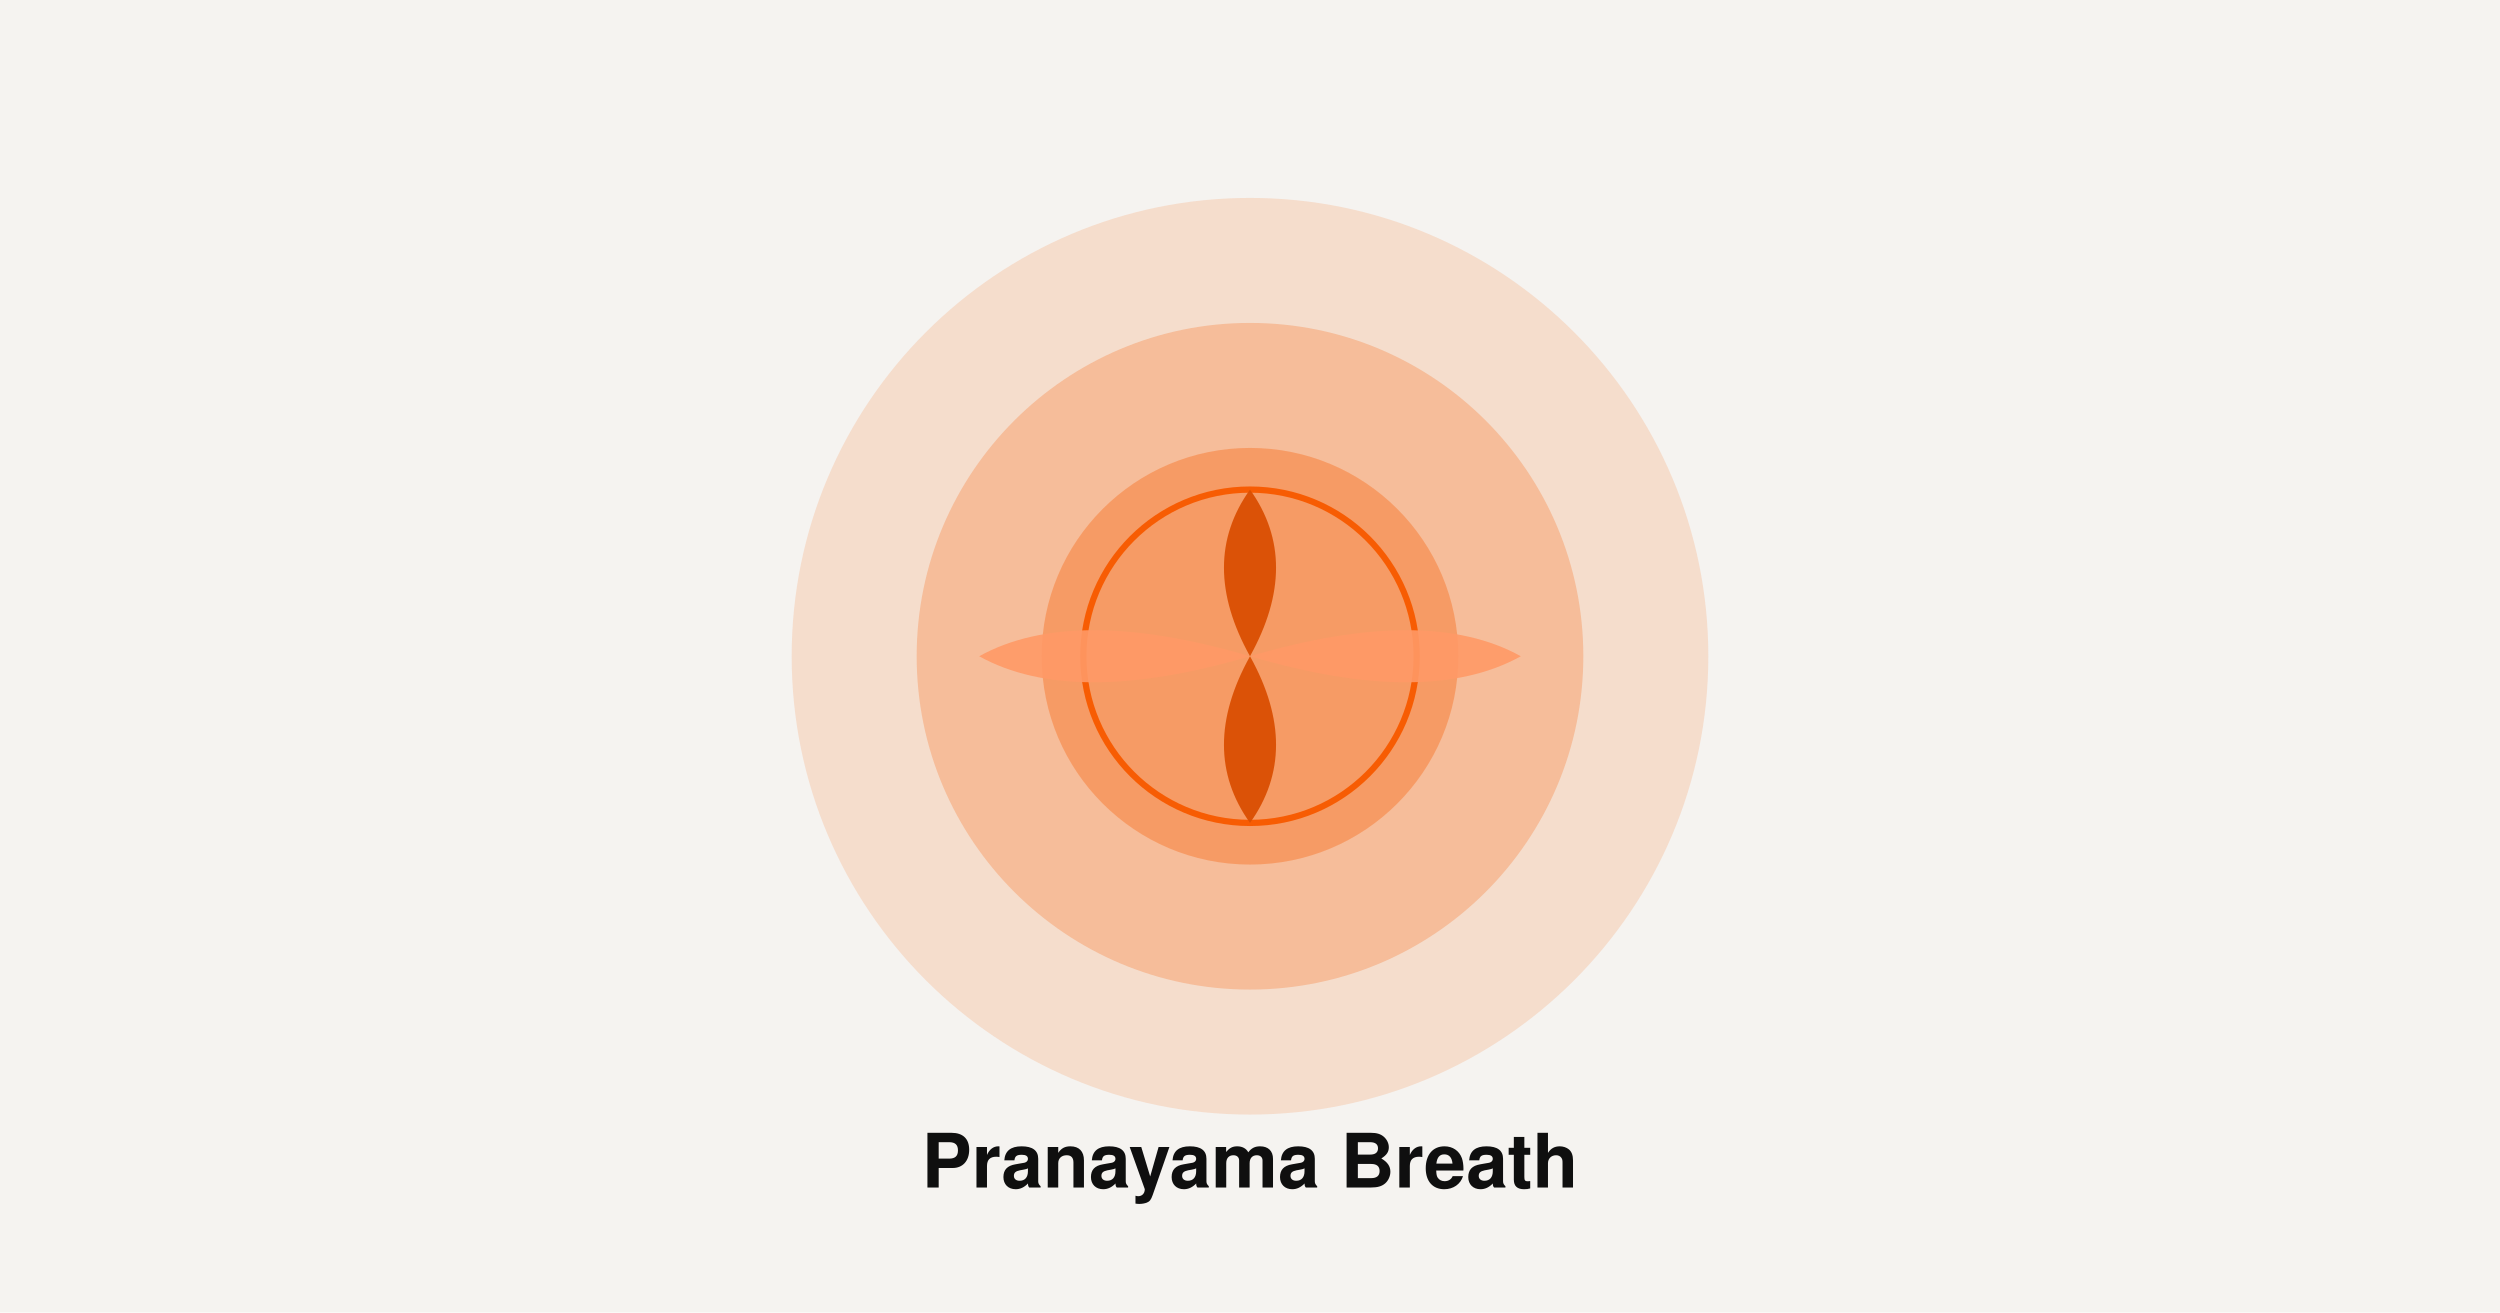
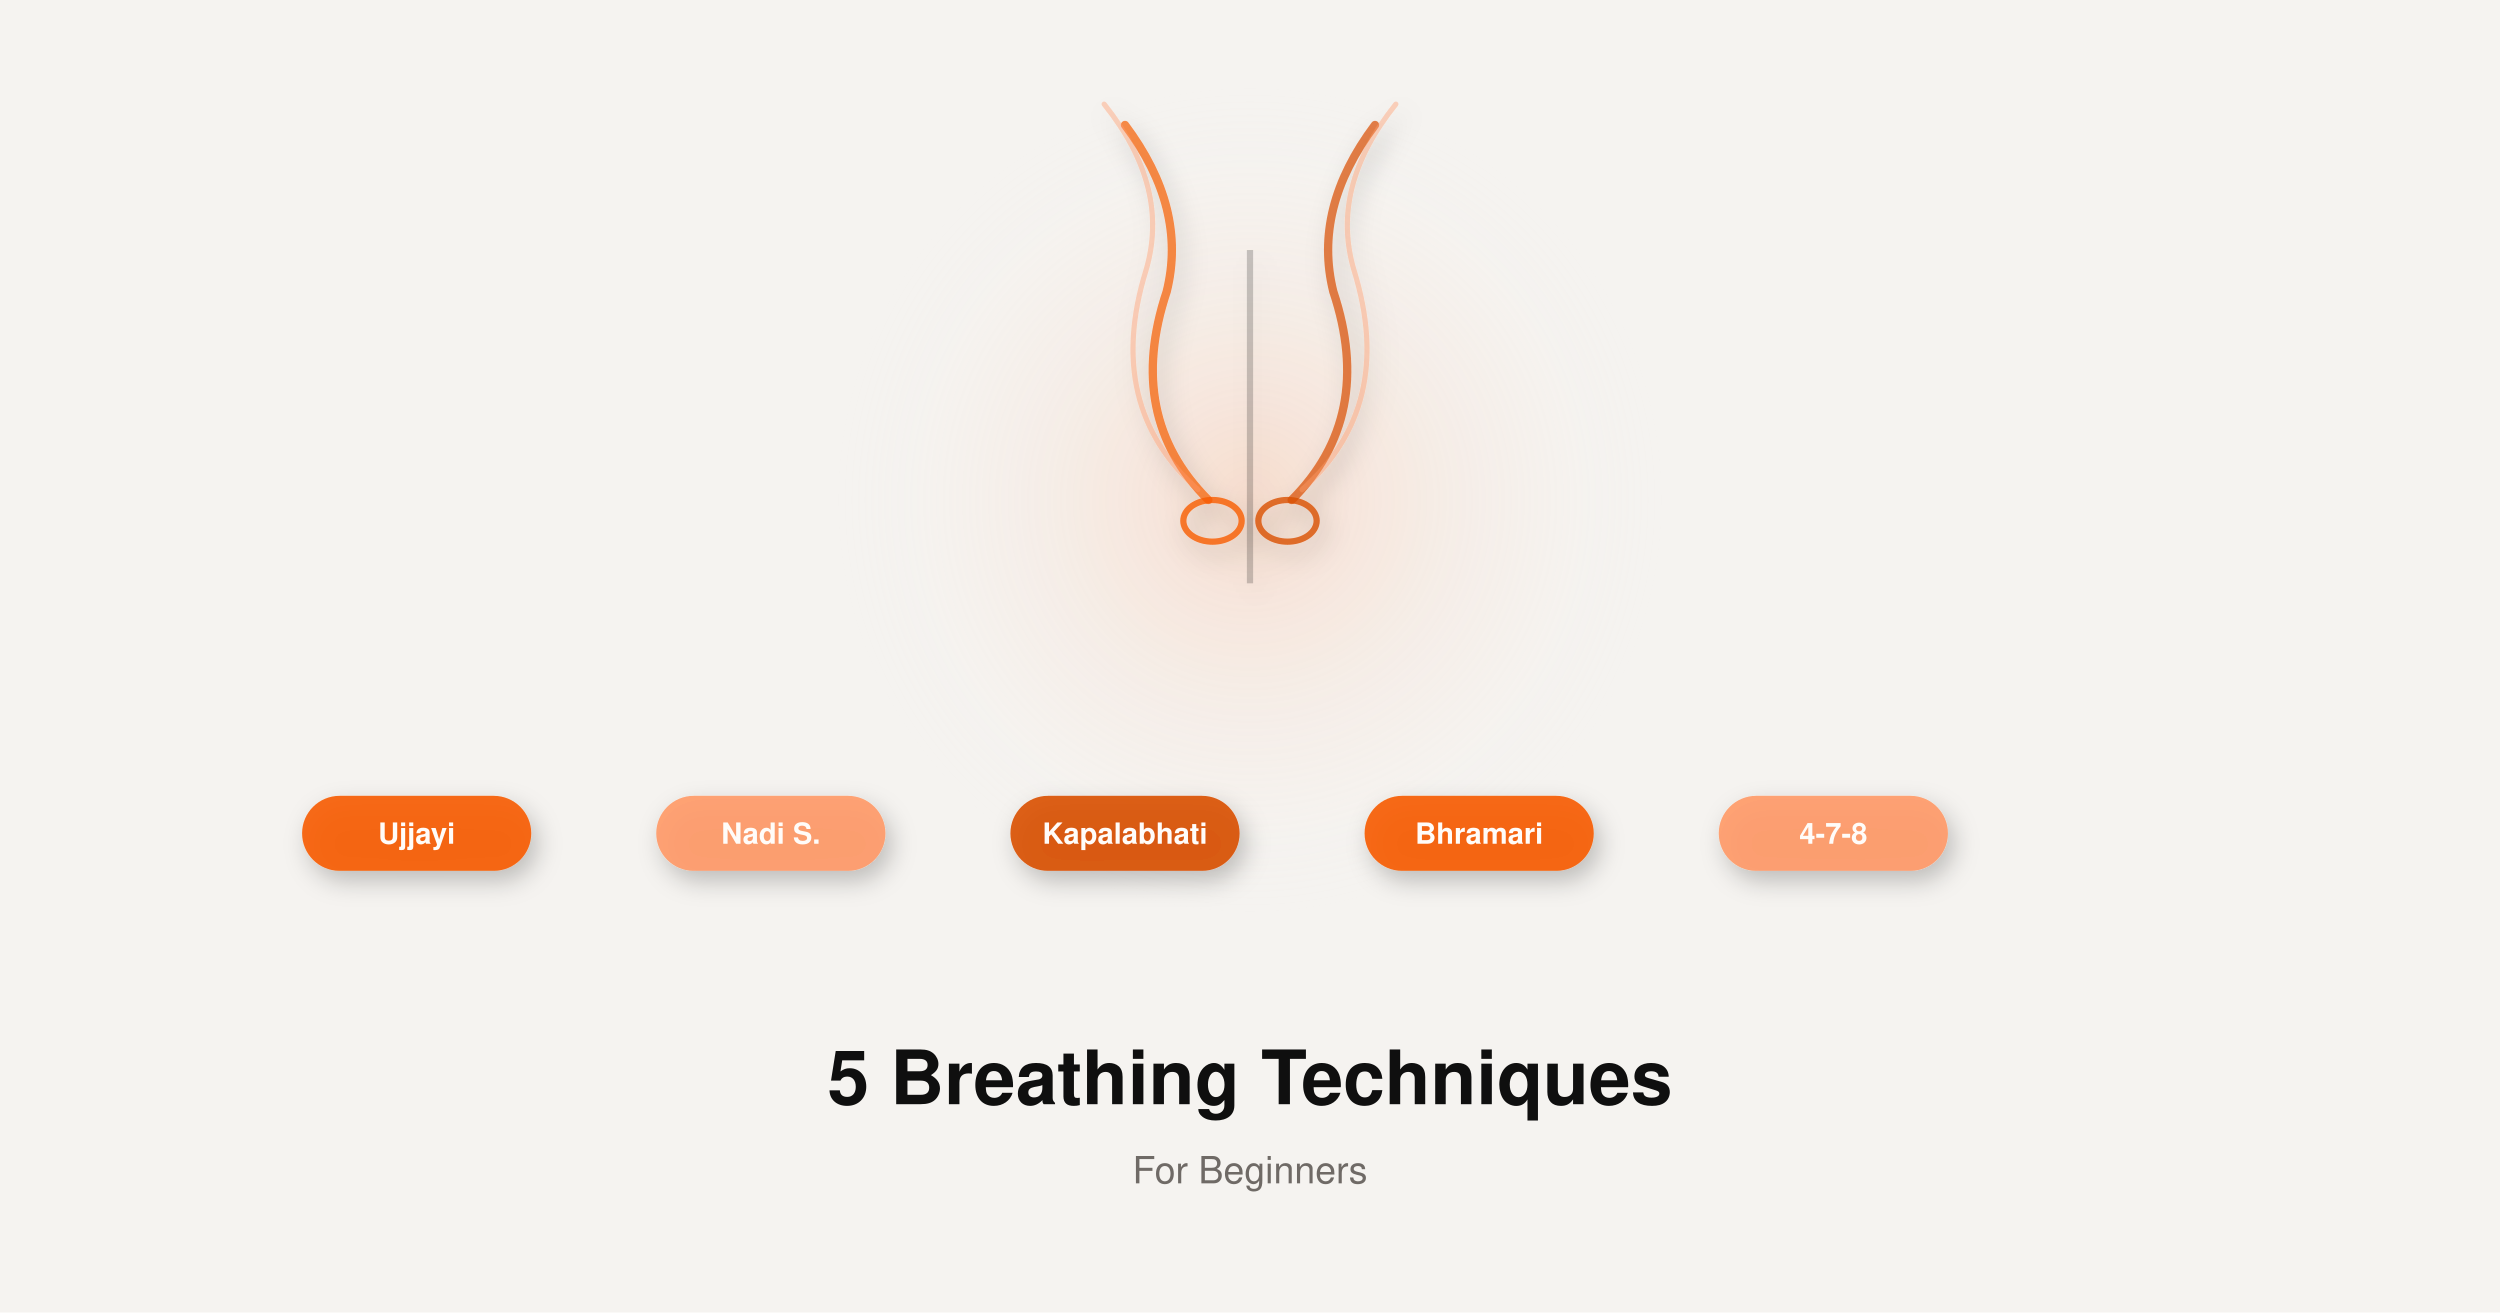
<svg xmlns="http://www.w3.org/2000/svg" viewBox="0 0 1200 630">
+   <defs>
+     <filter id="shadow" x="-50%" y="-50%" width="200%" height="200%">
+       <feDropShadow dx="3" dy="5" stdDeviation="6" flood-opacity="0.25" flood-color="#000" />
+     </filter>
+     <radialGradient id="breathGlow" cx="50%" cy="50%" r="50%">
+       <stop offset="0%" style="stop-color:#ff9966;stop-opacity:0.25" />
+       <stop offset="100%" style="stop-color:#f5f3f0;stop-opacity:0" />
+     </radialGradient>
+   </defs>
  <rect width="1200" height="630" fill="#f5f3f0" />
-   <circle cx="600" cy="315" r="220" fill="#f75c03" opacity="0.15" />
-   <circle cx="600" cy="315" r="160" fill="#f75c03" opacity="0.25" />
-   <circle cx="600" cy="315" r="100" fill="#f75c03" opacity="0.35" />
-   <circle cx="600" cy="315" r="80" fill="none" stroke="#f75c03" stroke-width="3" opacity="1" />
-   <path d="M 600 235 Q 625 270 600 315 Q 575 270 600 235" fill="#d94f02" opacity="0.95" />
-   <path d="M 730 315 Q 685 340 600 315 Q 685 290 730 315" fill="#ff9966" opacity="0.9" />
-   <path d="M 600 395 Q 625 360 600 315 Q 575 360 600 395" fill="#d94f02" opacity="0.95" />
-   <path d="M 470 315 Q 515 290 600 315 Q 515 340 470 315" fill="#ff9966" opacity="0.9" />
-   <text x="600" y="570" font-family="Abacaxi, Helvetica, Arial, sans-serif" font-size="36" font-weight="bold" fill="#0f0f0f" text-anchor="middle">
-     Pranayama Breath
-   </text>
+   <circle cx="600" cy="240" r="200" fill="url(#breathGlow)" />
+   <g filter="url(#shadow)" transform="translate(600, 200)">
+     <line x1="0" y1="-80" x2="0" y2="80" stroke="#0f0f0f" stroke-width="3" opacity="0.2" />
+     <path d="M -20 40 Q -60 0 -40 -60 Q -30 -100 -60 -140" fill="none" stroke="#f75c03" stroke-width="4" stroke-linecap="round" opacity="0.7" />
+     <path d="M -25 35 Q -70 -5 -50 -70 Q -38 -110 -70 -150" fill="none" stroke="#ff9966" stroke-width="2.5" stroke-linecap="round" opacity="0.4" />
+     <path d="M 20 40 Q 60 0 40 -60 Q 30 -100 60 -140" fill="none" stroke="#d94f02" stroke-width="4" stroke-linecap="round" opacity="0.7" />
+     <path d="M 25 35 Q 70 -5 50 -70 Q 38 -110 70 -150" fill="none" stroke="#ff9966" stroke-width="2.5" stroke-linecap="round" opacity="0.4" />
+     <ellipse cx="-18" cy="50" rx="14" ry="10" fill="none" stroke="#f75c03" stroke-width="3" opacity="0.8" />
+     <ellipse cx="18" cy="50" rx="14" ry="10" fill="none" stroke="#d94f02" stroke-width="3" opacity="0.8" />
+   </g>
+   <g filter="url(#shadow)">
+     <g transform="translate(200, 400)">
+       <rect x="-55" y="-18" width="110" height="36" rx="18" fill="#f75c03" opacity="0.9" />
+       <text x="0" y="5" font-family="Abacaxi, Helvetica, Arial, sans-serif" font-size="14" font-weight="bold" fill="#FFFCF9" text-anchor="middle">Ujjayi</text>
+     </g>
+     <g transform="translate(370, 400)">
+       <rect x="-55" y="-18" width="110" height="36" rx="18" fill="#ff9966" opacity="0.9" />
+       <text x="0" y="5" font-family="Abacaxi, Helvetica, Arial, sans-serif" font-size="14" font-weight="bold" fill="#FFFCF9" text-anchor="middle">Nadi S.</text>
+     </g>
+     <g transform="translate(540, 400)">
+       <rect x="-55" y="-18" width="110" height="36" rx="18" fill="#d94f02" opacity="0.9" />
+       <text x="0" y="5" font-family="Abacaxi, Helvetica, Arial, sans-serif" font-size="14" font-weight="bold" fill="#FFFCF9" text-anchor="middle">Kapalabhati</text>
+     </g>
+     <g transform="translate(710, 400)">
+       <rect x="-55" y="-18" width="110" height="36" rx="18" fill="#f75c03" opacity="0.9" />
+       <text x="0" y="5" font-family="Abacaxi, Helvetica, Arial, sans-serif" font-size="14" font-weight="bold" fill="#FFFCF9" text-anchor="middle">Bhramari</text>
+     </g>
+     <g transform="translate(880, 400)">
+       <rect x="-55" y="-18" width="110" height="36" rx="18" fill="#ff9966" opacity="0.9" />
+       <text x="0" y="5" font-family="Abacaxi, Helvetica, Arial, sans-serif" font-size="14" font-weight="bold" fill="#FFFCF9" text-anchor="middle">4-7-8</text>
+     </g>
+   </g>
+   <text x="600" y="530" font-family="Abacaxi, Helvetica, Arial, sans-serif" font-size="36" font-weight="bold" fill="#0f0f0f" text-anchor="middle">5 Breathing Techniques</text>
+   <text x="600" y="568" font-family="Abacaxi, Helvetica, Arial, sans-serif" font-size="18" fill="#6F6A66" text-anchor="middle">For Beginners</text>
</svg>
